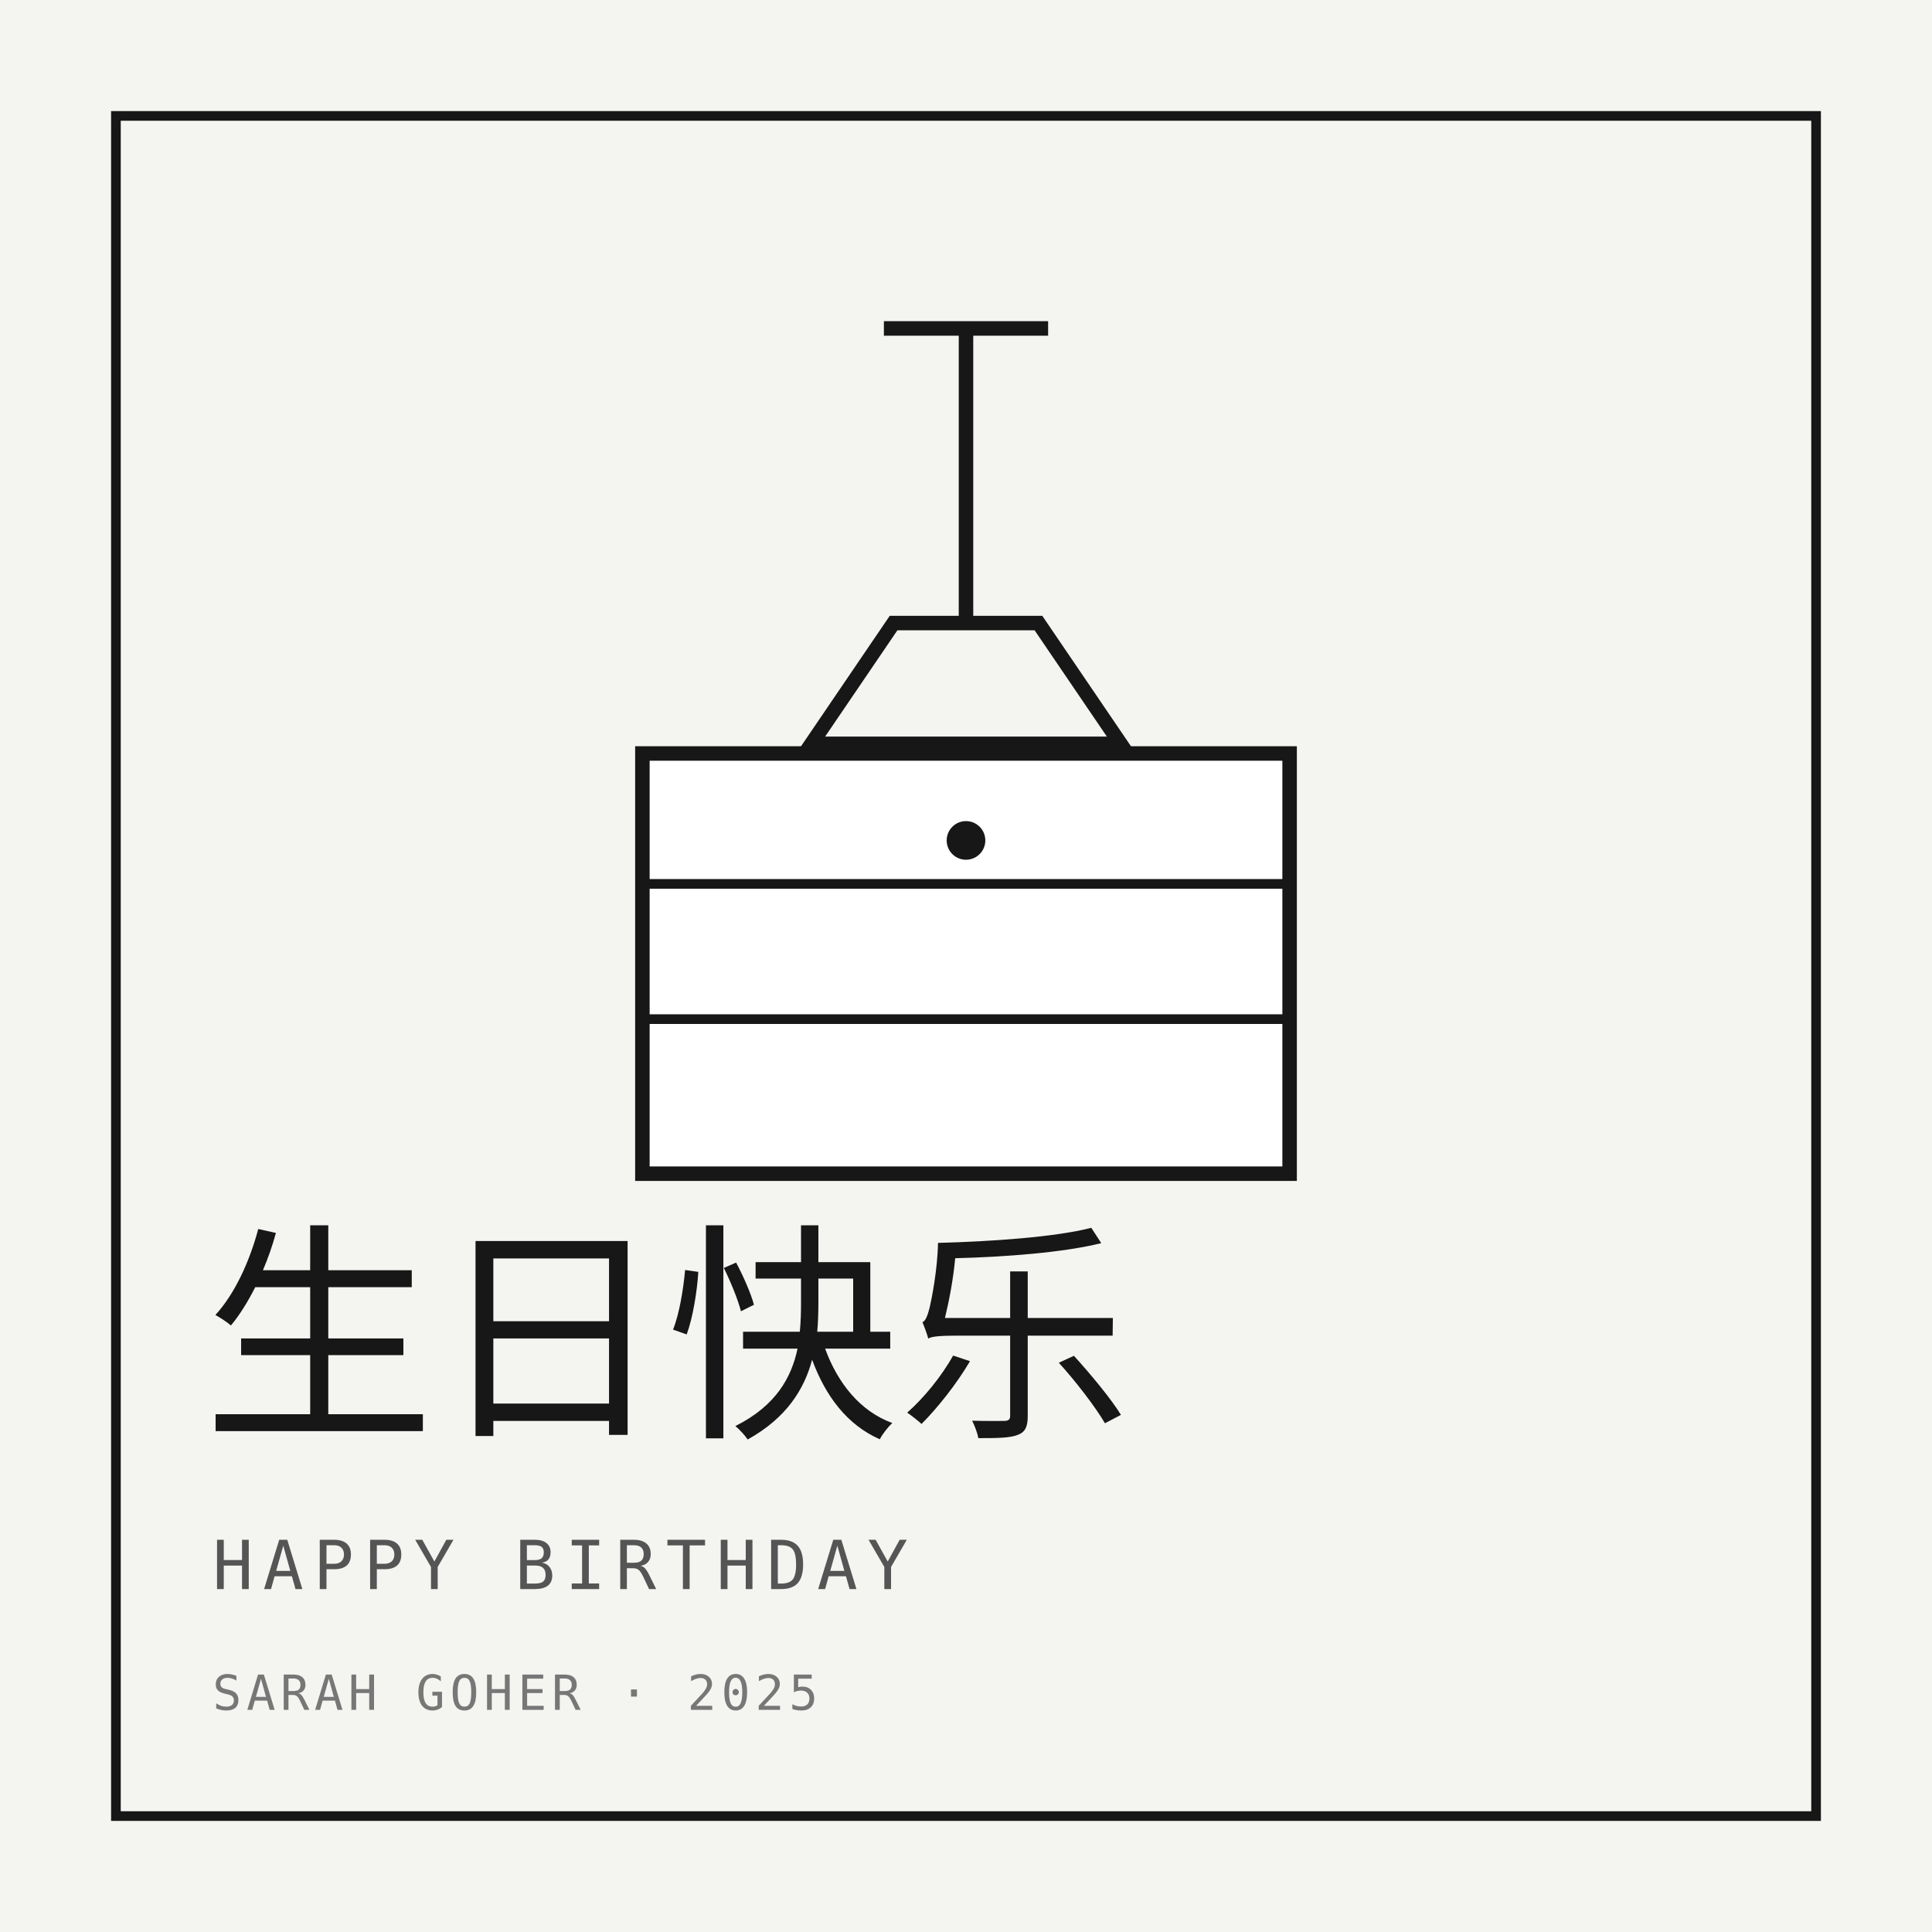
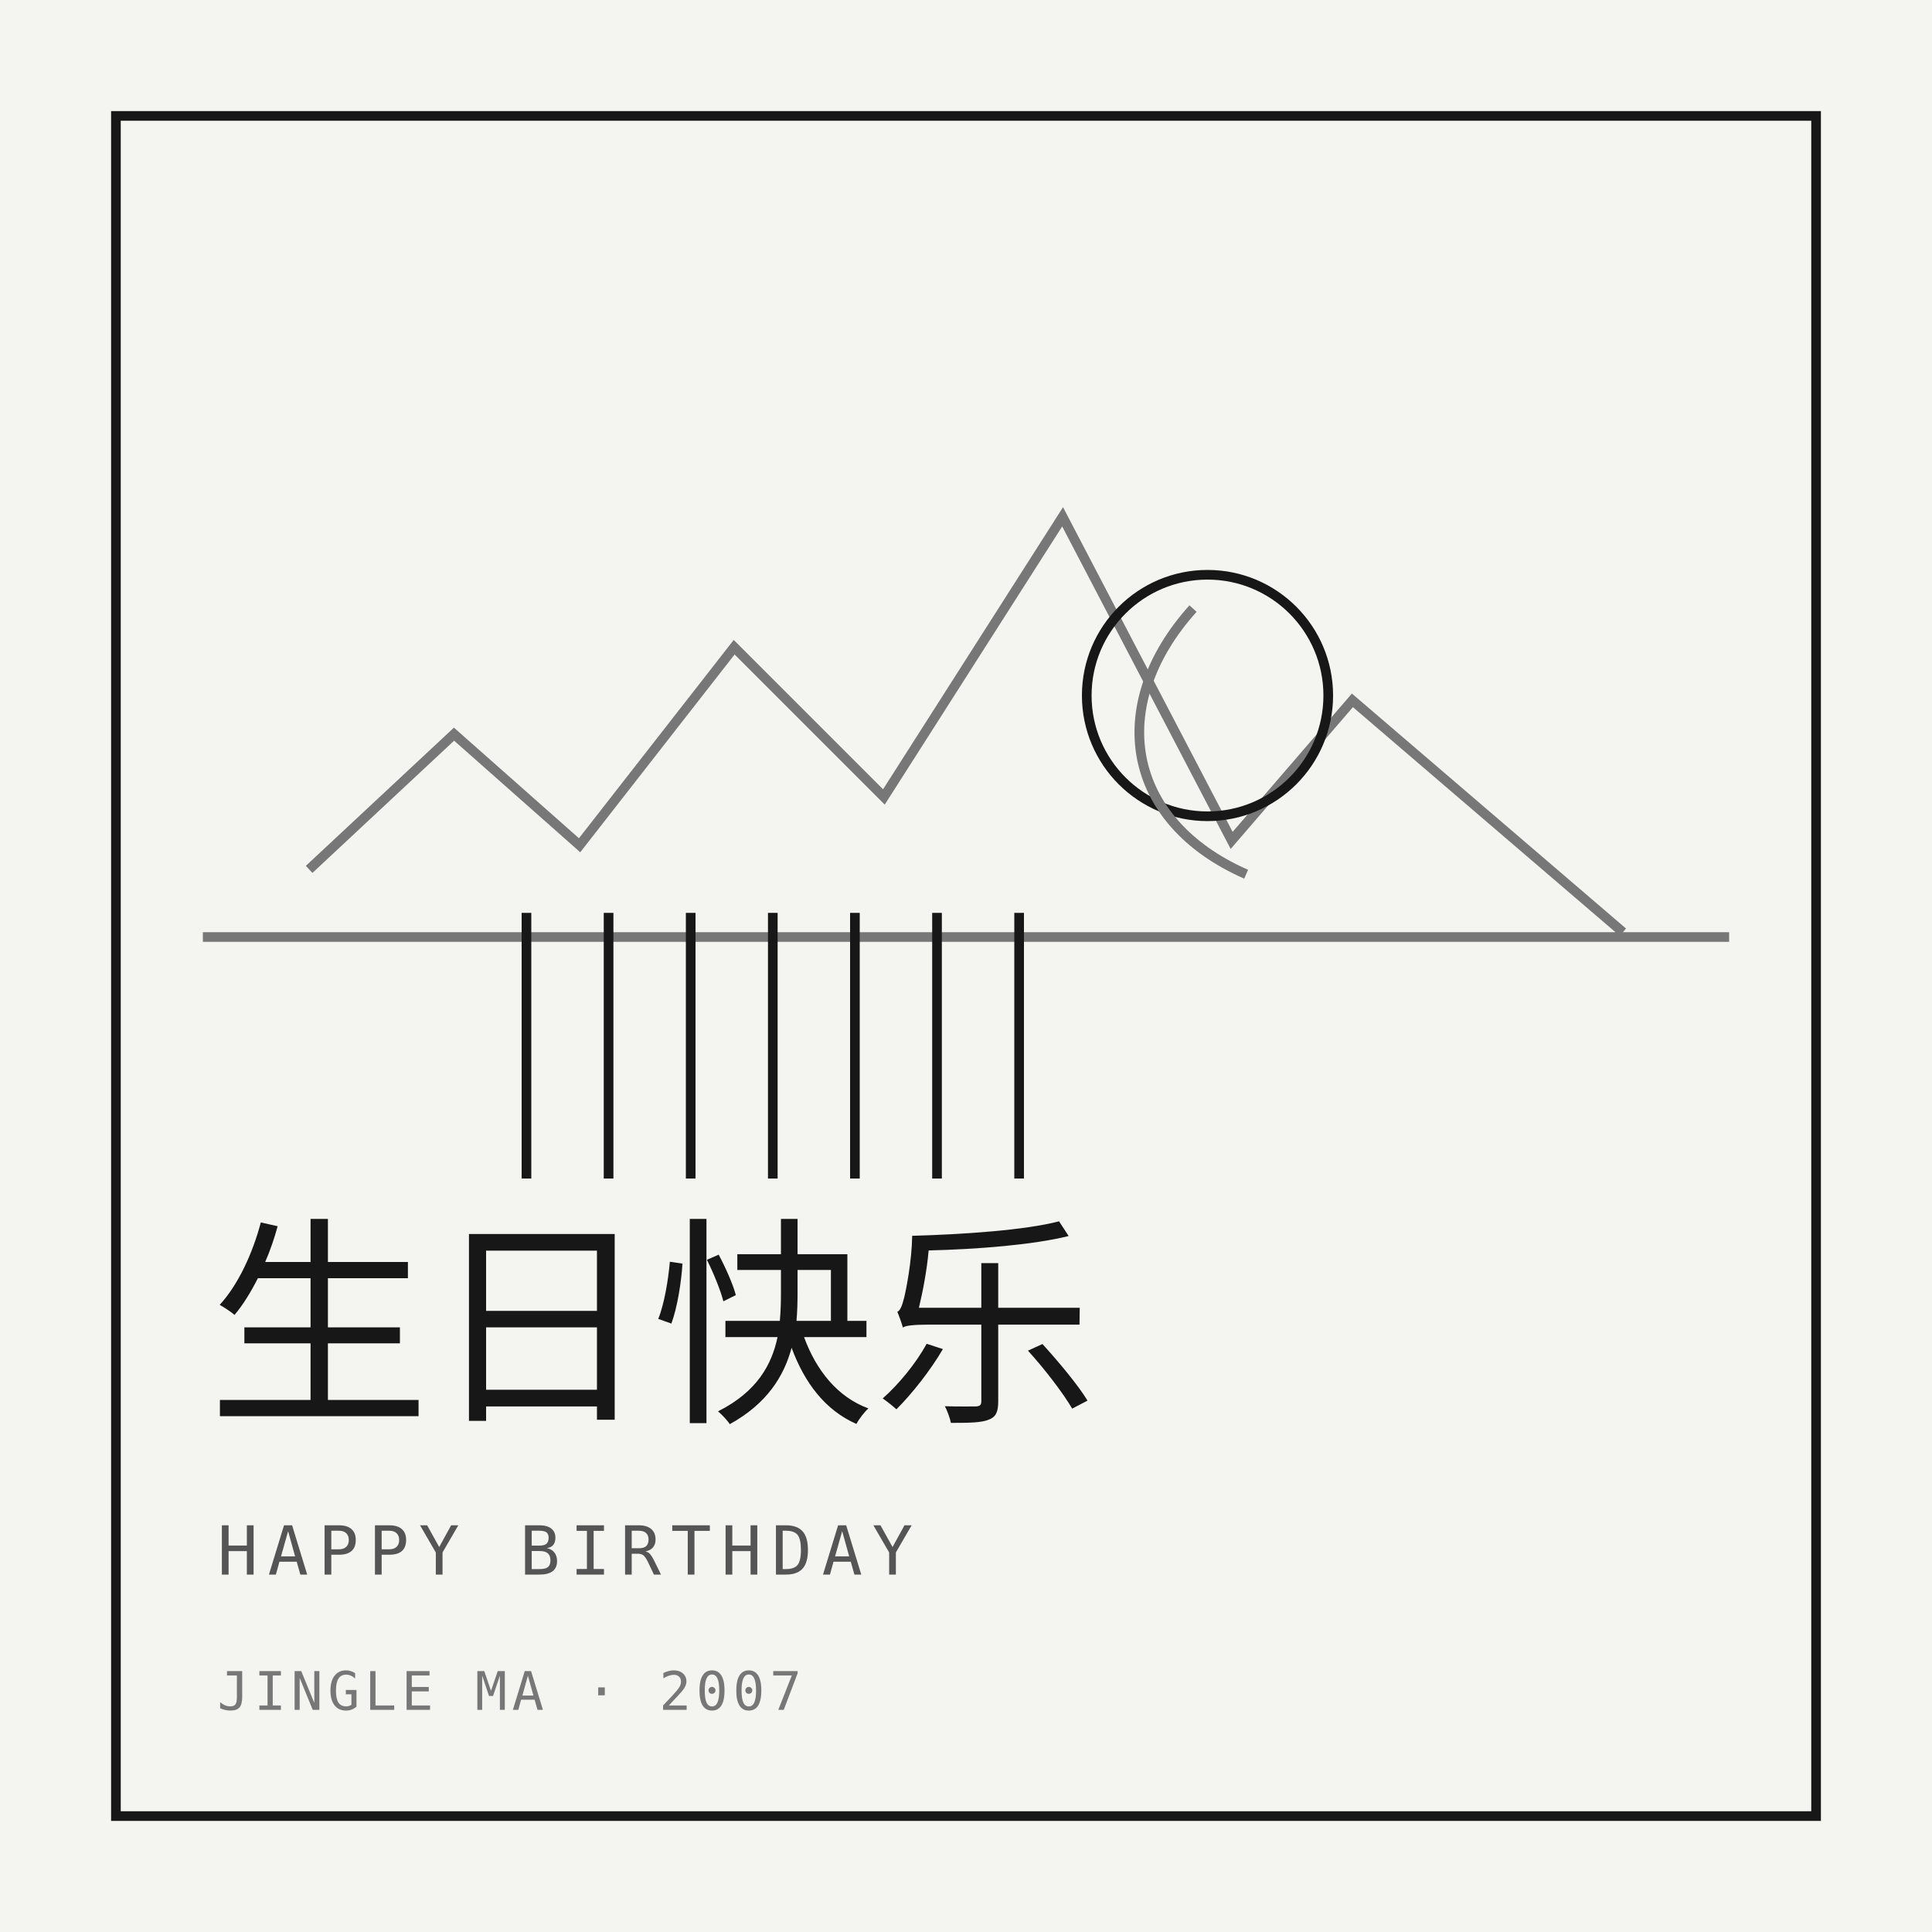
<svg xmlns="http://www.w3.org/2000/svg" viewBox="0 0 400 400">
  <rect width="400" height="400" fill="#f4f4f1" />
  <rect x="24" y="24" width="352" height="352" fill="none" stroke="#171717" stroke-width="2" />
-   <path d="M200 67v62M183 68h34M185 129h30l17 25h-64z" fill="none" stroke="#171717" stroke-width="3" />
-   <path d="M133 156h134v87H133z" fill="#fff" stroke="#171717" stroke-width="3" />
-   <path d="M133 183h134M133 211h134" stroke="#171717" stroke-width="2" />
-   <circle cx="200" cy="174" r="4" fill="#171717" />
-   <text x="42" y="294" fill="#171717" font-family="serif" font-size="48">生日快乐</text>
-   <text x="44" y="329" fill="#555" font-family="monospace" font-size="14" letter-spacing="2">HAPPY BIRTHDAY</text>
-   <text x="44" y="354" fill="#777" font-family="monospace" font-size="10" letter-spacing="1">SARAH GOHER · 2025</text>
+   <path d="M42 194h316M64 180l30-28 26 23 32-41 31 31 37-58 35 67 25-29 56 48" fill="none" stroke="#777" stroke-width="2" />
+   <path d="M109 189v55m17-55v55m17-55v55m17-55v55m17-55v55m17-55v55m17-55v55" stroke="#171717" stroke-width="2" />
+   <circle cx="250" cy="144" r="25" fill="none" stroke="#171717" stroke-width="2" />
+   <path d="M247 126c-18 20-14 44 11 55" fill="none" stroke="#777" stroke-width="2" />
+   <text x="43" y="291" fill="#171717" font-family="serif" font-size="46">生日快乐</text>
+   <text x="45" y="326" fill="#555" font-family="monospace" font-size="14" letter-spacing="2">HAPPY BIRTHDAY</text>
+   <text x="45" y="354" fill="#777" font-family="monospace" font-size="11" letter-spacing="1">JINGLE MA · 2007</text>
</svg>
